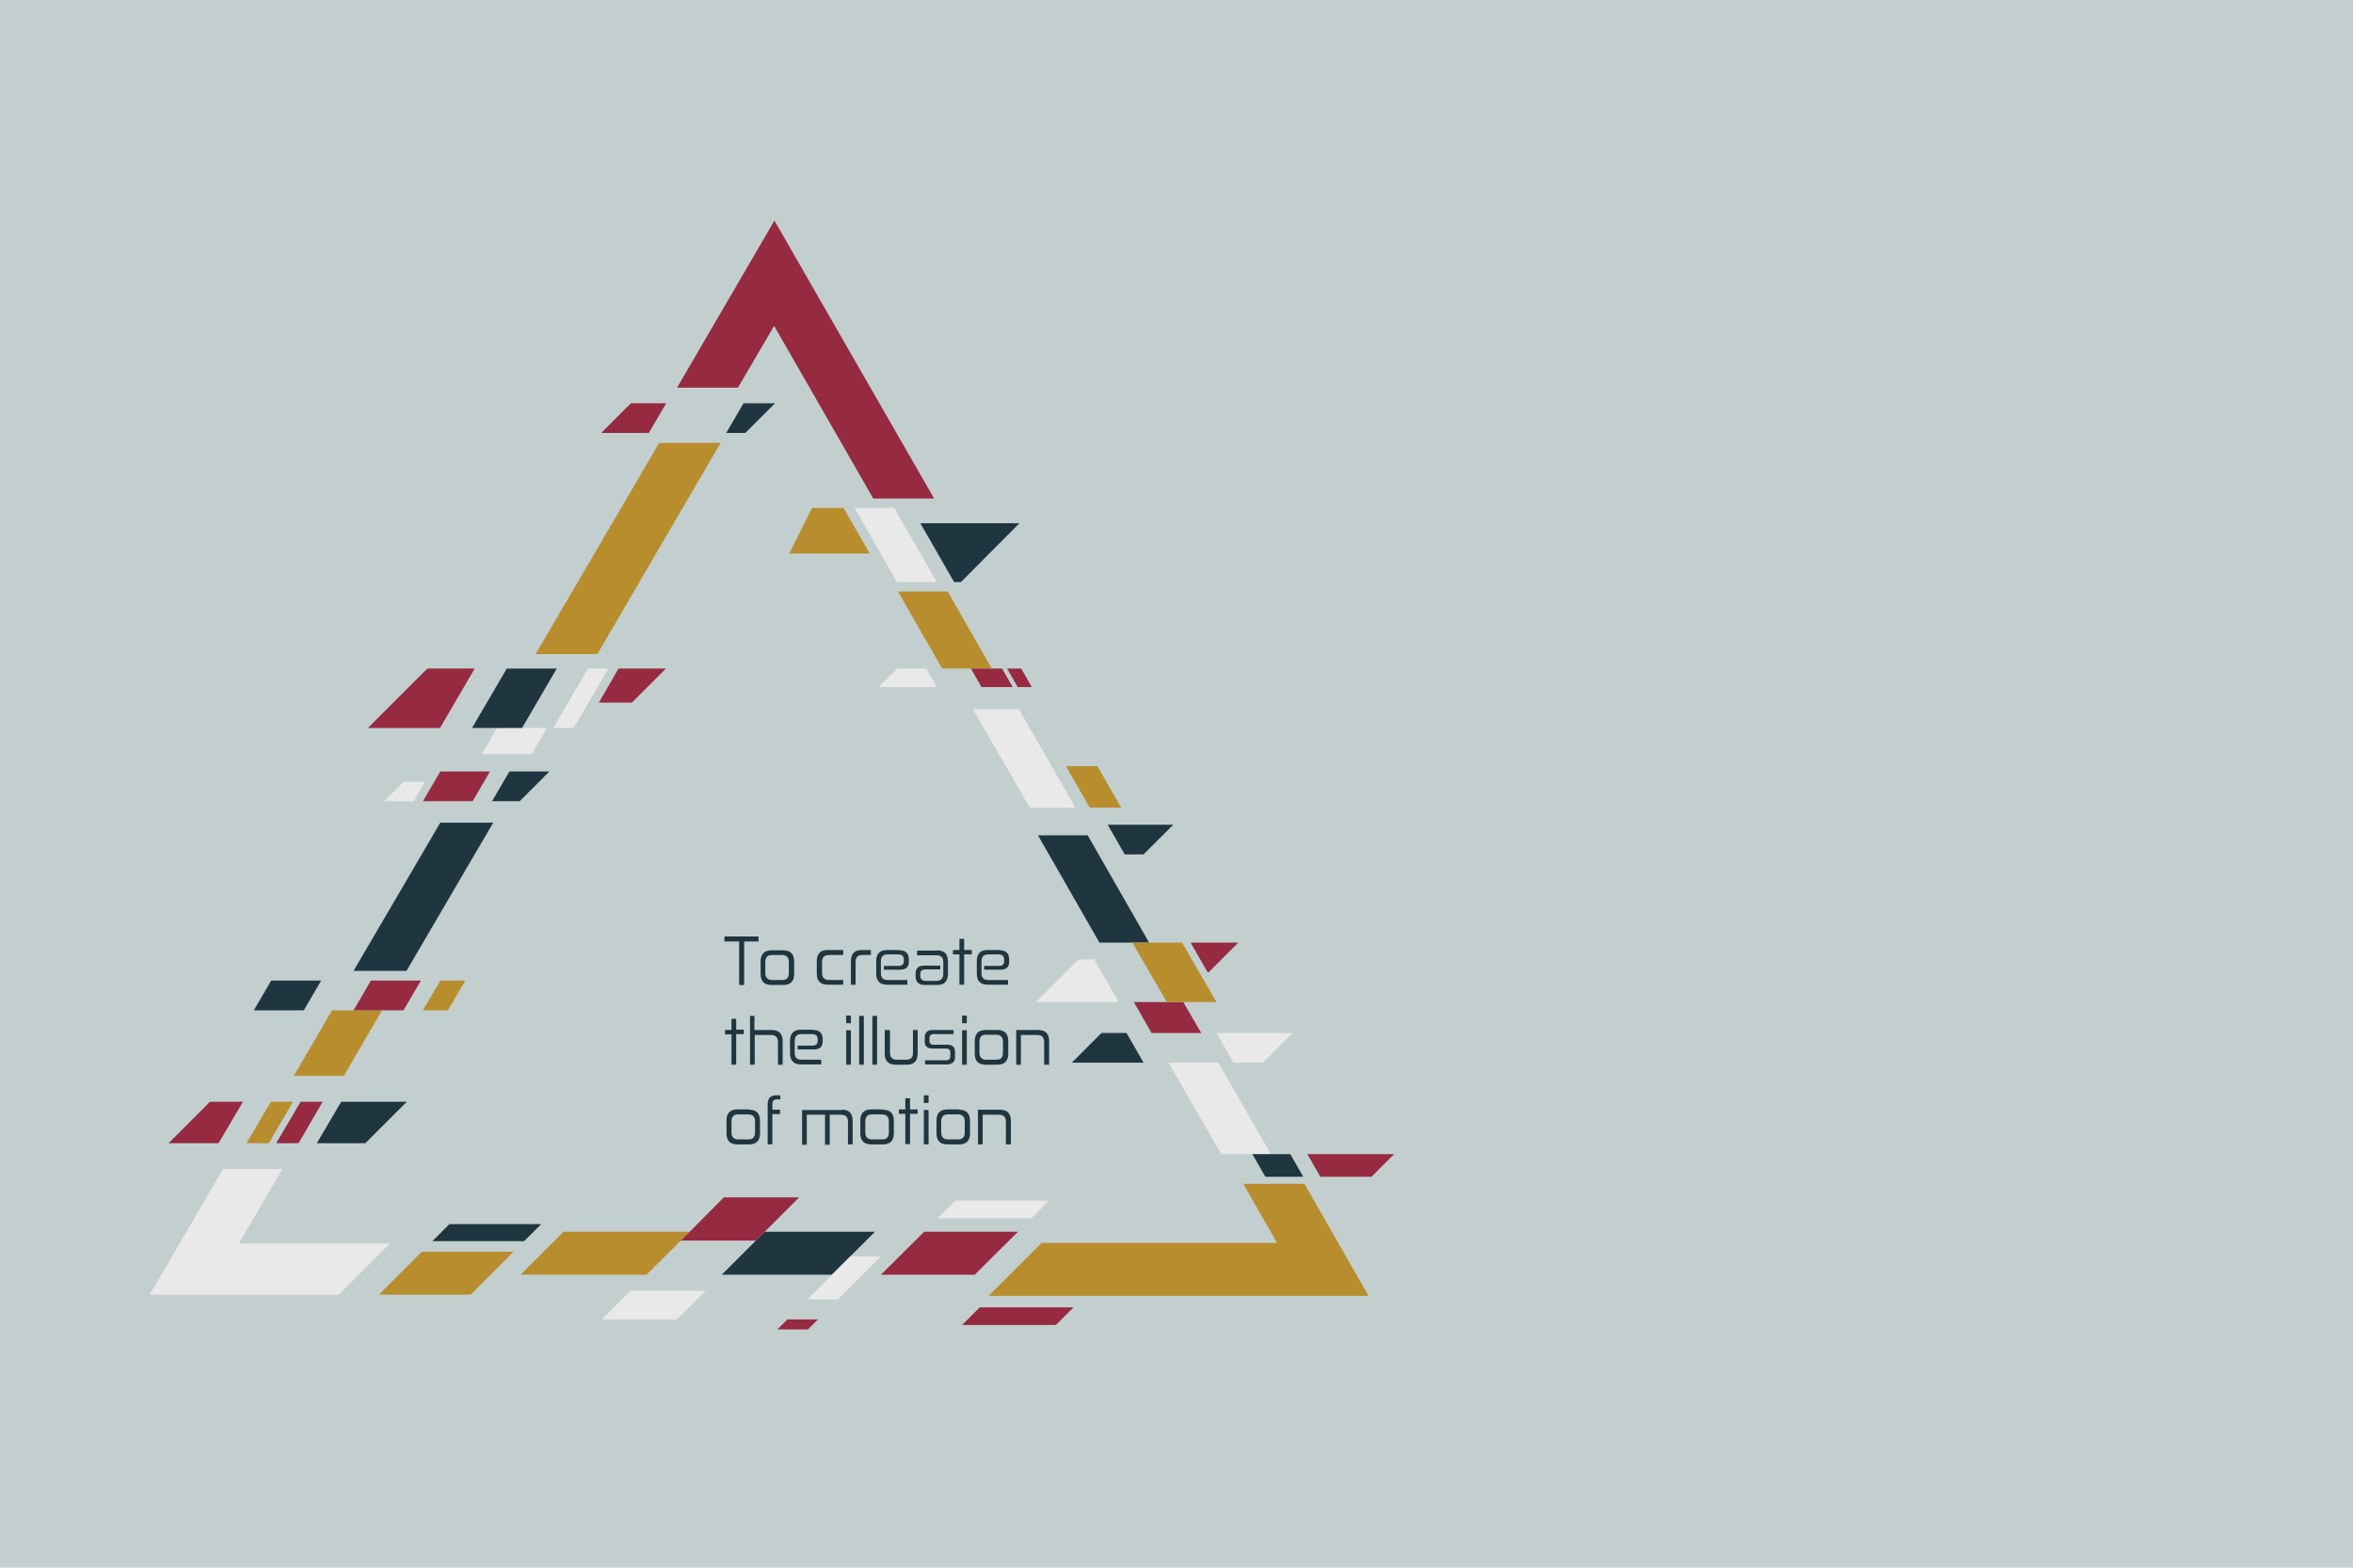
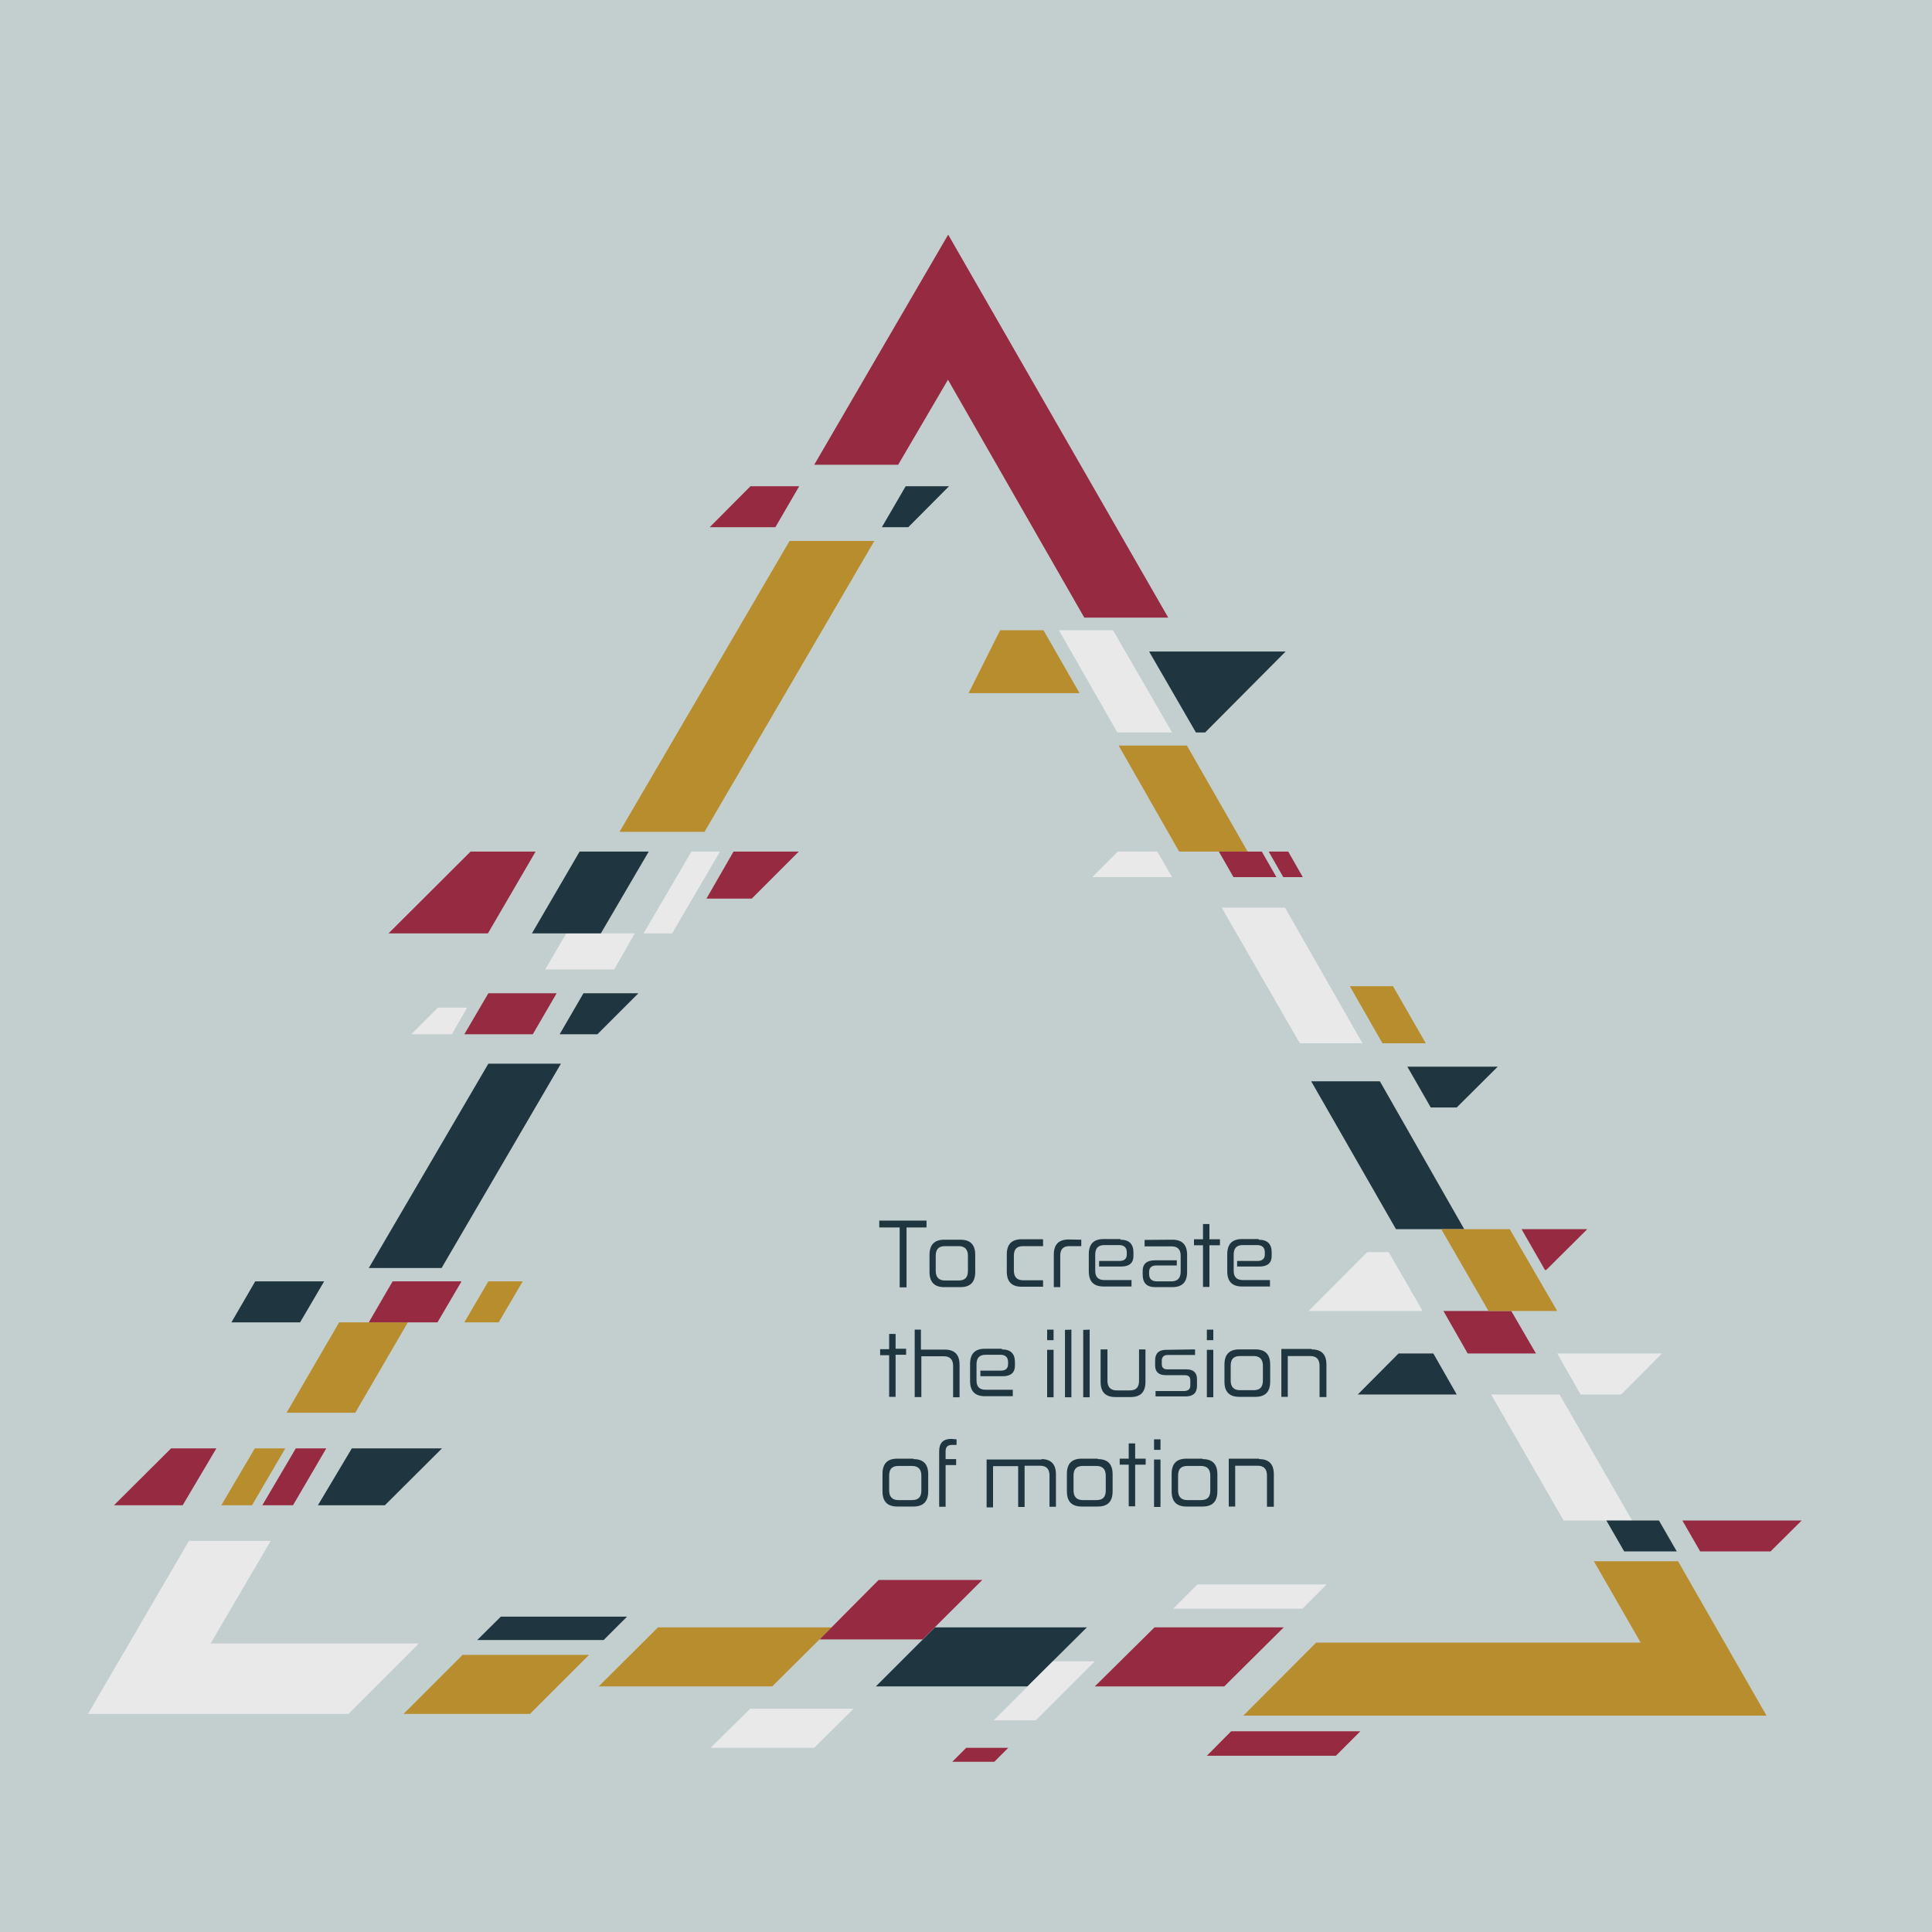
- <svg xmlns="http://www.w3.org/2000/svg" version="1.1" id="Layer_1" x="0px" y="0px" viewBox="0 0 800 533" style="enable-background:new 0 0 800 533;" xml:space="preserve">
+ <svg xmlns="http://www.w3.org/2000/svg" version="1.1" id="Layer_1" x="0px" y="0px" viewBox="0 0 900 900" style="enable-background:new 0 0 900 900;" xml:space="preserve">
  <style type="text/css">
	.st0{fill:#C3CFCF;}
	.st1{fill:#962A41;}
	.st2{fill:#E9E9EA;}
	.st3{fill:#1F3640;}
	.st4{fill:#B88D2D;}
	.st5{enable-background:new    ;}
</style>
  <g id="Layer_1_1_">
    <g>
-       <rect class="st0" width="800" height="533" />
+       <rect x="-20.4" y="-14" class="st0" width="935.9" height="945.7" />
    </g>
  </g>
  <g id="Layer_2">
-     <polygon class="st1" points="333.1,444.5 327.1,450.5 359,450.5 365,444.5  " />
-     <polygon class="st0" points="272.2,444.1 268.7,447.5 279.2,447.5 282.6,444.1  " />
-     <polygon class="st1" points="267.7,448.6 264.3,452 274.7,452 278.1,448.6  " />
-     <polygon class="st1" points="226.4,227.3 210.3,227.3 203.6,238.9 214.8,238.9  " />
-     <polygon class="st1" points="145.3,227.3 125.1,247.5 149.6,247.5 161.4,227.3  " />
-     <polygon class="st2" points="352.2,340.7 380.4,340.7 372,326.2 366.7,326.2  " />
-     <polygon class="st1" points="410.9,330.6 421,320.5 404.8,320.5 410.6,330.6  " />
-     <polygon class="st1" points="474,392.4 444.5,392.4 448.9,400.1 466.3,400.1  " />
-     <polygon class="st0" points="368.4,233.6 374.8,227.3 349.3,227.3 353,233.6  " />
-     <polygon class="st2" points="298.8,233.6 318.5,233.6 314.9,227.3 305.1,227.3  " />
+     <polygon class="st1" points="573.5,806.5 562.2,817.9 622.3,817.9 633.7,806.5  " />
+     <polygon class="st0" points="458.5,805.7 451.9,812.2 471.7,812.2 478.2,805.7  " />
+     <polygon class="st1" points="450.1,814.2 443.6,820.7 463.2,820.7 469.7,814.2  " />
+     <polygon class="st1" points="372.1,396.7 341.7,396.7 329.1,418.6 350.2,418.6  " />
+     <polygon class="st1" points="219.2,396.7 181,434.8 227.3,434.8 249.5,396.7  " />
+     <polygon class="st2" points="609.6,610.7 662.7,610.7 646.9,583.3 636.9,583.3  " />
+     <polygon class="st1" points="720.3,591.6 739.4,572.6 708.8,572.6 719.7,591.6  " />
+     <polygon class="st1" points="839.3,708.3 783.7,708.3 792,722.7 824.8,722.7  " />
+     <polygon class="st0" points="640.1,408.6 652.1,396.7 604.1,396.7 611,408.6  " />
+     <polygon class="st2" points="508.8,408.6 546,408.6 539.1,396.7 520.7,396.7  " />
    <g>
-       <polygon class="st3" points="388.8,290.5 398.9,280.4 376.6,280.4 382.4,290.5   " />
+       <polygon class="st3" points="678.6,515.9 697.7,496.9 655.6,496.9 666.5,515.9   " />
    </g>
-     <polygon class="st1" points="214.5,137.1 204.4,147.2 220.6,147.2 226.5,137.1  " />
+     <polygon class="st1" points="349.6,226.5 330.6,245.6 361.2,245.6 372.3,226.5  " />
    <g>
-       <polygon class="st3" points="263.5,137.1 252.8,137.1 246.9,147.2 253.4,147.2   " />
+       <polygon class="st3" points="442.1,226.5 421.9,226.5 410.8,245.6 423.1,245.6   " />
    </g>
-     <polygon class="st2" points="137.3,265.8 130.7,272.4 140.7,272.4 144.5,265.8  " />
+     <polygon class="st2" points="204,469.4 191.6,481.8 210.5,481.8 217.6,469.4  " />
    <g>
-       <polygon class="st3" points="186.8,262.3 173.2,262.3 167.3,272.4 176.7,272.4   " />
+       <polygon class="st3" points="297.4,462.7 271.8,462.7 260.7,481.8 278.3,481.8   " />
    </g>
    <g>
-       <polygon class="st3" points="364.4,361.3 388.8,361.3 383,351.2 374.5,351.2   " />
+       <polygon class="st3" points="632.5,649.6 678.6,649.6 667.7,630.5 651.5,630.5   " />
    </g>
-     <polygon class="st2" points="429.4,361.3 439.5,351.2 413.6,351.2 419.4,361.3  " />
-     <polygon class="st4" points="268.3,188.2 295.7,188.2 286.8,172.7 276.1,172.7  " />
+     <polygon class="st2" points="755.2,649.6 774.2,630.5 725.4,630.5 736.3,649.6  " />
+     <polygon class="st4" points="451.2,322.9 502.9,322.9 486.1,293.6 465.9,293.6  " />
    <g>
-       <polygon class="st3" points="326.7,197.9 346.6,177.9 312.9,177.9 324.4,197.9   " />
+       <polygon class="st3" points="561.4,341.2 598.9,303.5 535.3,303.5 557.1,341.2   " />
    </g>
    <g>
-       <polygon class="st3" points="138.3,374.6 116,374.6 107.7,388.7 124.2,388.7   " />
+       <polygon class="st3" points="205.9,674.7 163.9,674.7 148.1,701.2 179.3,701.2   " />
    </g>
-     <polygon class="st1" points="71.4,374.6 57.3,388.7 74.3,388.7 82.6,374.6  " />
-     <polygon class="st2" points="81.2,422.8 96,397.5 75.8,397.5 50.9,440.2 115.2,440.2 132.6,422.8  " />
+     <polygon class="st1" points="79.7,674.7 53.1,701.2 85.1,701.2 100.8,674.7  " />
+     <polygon class="st2" points="98.1,765.6 126.1,717.8 88,717.8 41,798.4 162.3,798.4 195.1,765.6  " />
    <g>
-       <polygon class="st3" points="260,418.8 245.4,433.4 282.8,433.4 297.5,418.8   " />
+       <polygon class="st3" points="435.5,758.1 408,785.6 478.6,785.6 506.3,758.1   " />
    </g>
-     <polygon class="st1" points="314.2,418.8 299.5,433.4 331.4,433.4 346.1,418.8  " />
-     <polygon class="st2" points="324.8,408.2 318.8,414.2 350.7,414.2 356.7,408.2  " />
+     <polygon class="st1" points="537.8,758.1 510,785.6 570.3,785.6 598,758.1  " />
+     <polygon class="st2" points="557.8,738.1 546.5,749.4 606.7,749.4 618,738.1  " />
    <g>
-       <polygon class="st3" points="167.7,279.7 149.7,279.7 120.2,330.1 138.2,330.1   " />
+       <polygon class="st3" points="261.3,495.5 227.5,495.5 171.8,590.7 205.7,590.7   " />
    </g>
-     <polygon class="st4" points="434.2,422.6 354.1,422.6 336.1,440.6 465.3,440.6 443.5,402.5 422.7,402.5  " />
-     <polygon class="st4" points="245,150.6 224.1,150.6 182.1,222.4 203.1,222.4  " />
-     <polygon class="st4" points="129.9,343.5 112.9,343.5 99.9,365.8 116.9,365.8  " />
-     <polygon class="st4" points="191.6,418.8 177,433.4 219.8,433.4 234.5,418.8  " />
-     <polygon class="st1" points="391.5,351.2 408.4,351.2 402.3,340.7 385.5,340.7  " />
-     <polygon class="st4" points="320.3,227.3 337.2,227.3 322.2,201.1 305.3,201.1  " />
+     <polygon class="st4" points="764.3,765.2 613.1,765.2 579.2,799.2 822.9,799.2 781.7,727.3 742.5,727.3  " />
+     <polygon class="st4" points="407.3,252 367.8,252 288.6,387.5 328.2,387.5  " />
+     <polygon class="st4" points="190,616 158,616 133.5,658.1 165.5,658.1  " />
+     <polygon class="st4" points="306.5,758.1 278.9,785.6 359.7,785.6 387.4,758.1  " />
+     <polygon class="st1" points="683.7,630.5 715.5,630.5 704,610.7 672.4,610.7  " />
+     <polygon class="st4" points="549.3,396.7 581.2,396.7 552.9,347.3 521.1,347.3  " />
    <g>
-       <polygon class="st3" points="373.8,320.5 390.7,320.5 369.8,284 352.9,284   " />
+       <polygon class="st3" points="650.3,572.6 682.1,572.6 642.8,503.7 610.8,503.7   " />
    </g>
-     <polygon class="st1" points="263.2,110.8 296.9,169.5 317.6,169.5 263.3,75 230.2,131.8 250.9,131.8  " />
-     <polygon class="st2" points="350.1,274.6 365.6,274.6 346.4,241.1 330.8,241.1  " />
-     <polygon class="st2" points="415.2,392.4 432.1,392.4 414.2,361.3 397.3,361.3  " />
-     <polygon class="st2" points="185.9,247.5 169,247.5 163.8,256.4 180.8,256.4  " />
+     <polygon class="st1" points="441.6,176.9 505.1,287.7 544.2,287.7 441.7,109.3 379.3,216.5 418.4,216.5  " />
+     <polygon class="st2" points="605.5,486 634.7,486 598.6,422.8 569.1,422.8  " />
+     <polygon class="st2" points="728.4,708.3 760.3,708.3 726.5,649.6 694.6,649.6  " />
+     <polygon class="st2" points="295.7,434.8 263.8,434.8 254,451.6 286.1,451.6  " />
    <g>
-       <polygon class="st3" points="189.3,227.3 172.3,227.3 160.5,247.5 177.5,247.5   " />
+       <polygon class="st3" points="302.2,396.7 270,396.7 247.8,434.8 279.9,434.8   " />
    </g>
-     <polygon class="st2" points="206.9,227.3 199.9,227.3 188.1,247.5 195.1,247.5  " />
-     <polygon class="st4" points="396.7,340.7 413.6,340.7 401.9,320.5 385,320.5  " />
+     <polygon class="st2" points="335.4,396.7 322.1,396.7 299.8,434.8 313.1,434.8  " />
+     <polygon class="st4" points="693.4,610.7 725.4,610.7 703.3,572.6 671.4,572.6  " />
    <g>
-       <polygon class="st3" points="425.8,392.4 430.2,400.1 443.1,400.1 438.7,392.4   " />
+       <polygon class="st3" points="748.3,708.3 756.6,722.7 781.1,722.7 772.8,708.3   " />
    </g>
-     <polygon class="st1" points="333.7,233.6 344.3,233.6 340.7,227.3 330.1,227.3  " />
-     <polygon class="st1" points="346,233.6 350.8,233.6 347.2,227.3 342.4,227.3  " />
-     <polygon class="st4" points="370.5,274.6 381.2,274.6 373.1,260.5 362.4,260.5  " />
-     <polygon class="st1" points="166.6,262.3 149.7,262.3 143.8,272.4 160.7,272.4  " />
-     <polygon class="st1" points="143.1,333.4 126.1,333.4 120.2,343.5 137.2,343.5  " />
-     <polygon class="st4" points="158.2,333.4 149.7,333.4 143.8,343.5 152.3,343.5  " />
+     <polygon class="st1" points="574.6,408.6 594.6,408.6 587.8,396.7 567.8,396.7  " />
+     <polygon class="st1" points="597.8,408.6 606.9,408.6 600.1,396.7 591,396.7  " />
+     <polygon class="st4" points="644,486 664.2,486 648.9,459.4 628.8,459.4  " />
+     <polygon class="st1" points="259.3,462.7 227.5,462.7 216.3,481.8 248.2,481.8  " />
+     <polygon class="st1" points="215,596.9 182.9,596.9 171.8,616 203.8,616  " />
+     <polygon class="st4" points="243.5,596.9 227.5,596.9 216.3,616 232.3,616  " />
    <g>
-       <polygon class="st3" points="109.2,333.4 92.2,333.4 86.3,343.5 103.3,343.5   " />
+       <polygon class="st3" points="151,596.9 118.9,596.9 107.8,616 139.8,616   " />
    </g>
-     <polygon class="st2" points="305,197.9 318.5,197.9 304,172.7 290.6,172.7  " />
-     <polygon class="st4" points="99.6,374.6 92.1,374.6 83.8,388.7 91.4,388.7  " />
-     <polygon class="st1" points="109.7,374.6 102.2,374.6 93.9,388.7 101.5,388.7  " />
-     <polygon class="st4" points="143.4,425.6 128.8,440.2 160,440.2 174.6,425.6  " />
+     <polygon class="st2" points="520.5,341.2 546,341.2 518.5,293.6 493.3,293.6  " />
+     <polygon class="st4" points="132.9,674.7 118.7,674.7 103.1,701.2 117.4,701.2  " />
+     <polygon class="st1" points="152,674.7 137.8,674.7 122.2,701.2 136.5,701.2  " />
+     <polygon class="st4" points="215.5,770.9 188,798.4 246.9,798.4 274.4,770.9  " />
    <g>
-       <polygon class="st3" points="152.8,416.2 147,422 178.2,422 184,416.2   " />
+       <polygon class="st3" points="233.3,753.1 222.3,764 281.2,764 292.1,753.1   " />
    </g>
-     <polygon class="st1" points="246.1,407.1 231.5,421.8 257,421.8 271.7,407.1  " />
-     <polygon class="st2" points="214.4,438.9 204.6,448.6 230.2,448.6 239.9,438.9  " />
-     <polygon class="st2" points="289.1,427.2 274.5,441.8 284.9,441.8 299.5,427.2  " />
+     <polygon class="st1" points="409.3,736 381.8,763.7 429.8,763.7 457.6,736  " />
+     <polygon class="st2" points="349.5,796 331,814.2 379.3,814.2 397.6,796  " />
+     <polygon class="st2" points="490.5,773.9 462.9,801.4 482.5,801.4 510,773.9  " />
  </g>
  <g id="Layer_3">
    <g class="st5">
-       <path class="st3" d="M257.9,318.4v1.7H253v14.8h-1.7v-14.8h-5v-1.7H257.9z" />
-       <path class="st3" d="M266.3,323.1c2.5,0,3.7,1.3,3.7,3.8v4.2c0,2.5-1.2,3.8-3.7,3.8h-4c-2.5,0-3.7-1.3-3.7-3.8v-4.2    c0-2.5,1.2-3.8,3.7-3.8H266.3z M260.2,330.8c0,1.6,0.8,2.4,2.3,2.4h3.4c1.6,0,2.3-0.8,2.3-2.4v-3.7c0-1.6-0.8-2.4-2.3-2.4h-3.4    c-1.6,0-2.3,0.8-2.3,2.4V330.8z" />
-       <path class="st3" d="M286.7,323.1v1.6h-4.9c-1.6,0-2.3,0.8-2.3,2.4v3.7c0,1.6,0.8,2.4,2.3,2.4h4.9v1.6h-5.3    c-2.5,0-3.7-1.3-3.7-3.8v-4.2c0-2.5,1.2-3.8,3.7-3.8H286.7z" />
-       <path class="st3" d="M296.1,323.1v1.6h-2.9c-1.6,0-2.3,0.8-2.3,2.4v7.7h-1.6v-8c0-2.5,1.2-3.8,3.7-3.8H296.1z" />
-       <path class="st3" d="M305.8,323.1c2.1,0,3.2,1,3.2,3.1v0.9c0,1.7-1,2.6-3,2.6h-5.5v-1.3h5c1.2,0,1.8-0.5,1.8-1.6v-0.5    c0-1.2-0.6-1.8-1.9-1.8h-3.6c-1.6,0-2.3,0.8-2.3,2.4v4c0,1.6,0.8,2.3,2.3,2.3h6.7v1.6h-6.9c-2.5,0-3.7-1.3-3.7-3.8v-4.2    c0-2.5,1.2-3.8,3.7-3.8H305.8z" />
-       <path class="st3" d="M318.6,323.1c2.5,0,3.7,1.3,3.7,3.8v4.2c0,2.5-1.2,3.8-3.7,3.8h-4.2c-2.1,0-3.1-1-3.1-3.1v-0.9    c0-1.7,1-2.6,3-2.6h5.4v1.3h-5c-1.2,0-1.8,0.5-1.8,1.6v0.5c0,1.2,0.6,1.8,1.9,1.8h3.6c1.5,0,2.3-0.8,2.3-2.4v-4    c0-1.5-0.7-2.3-2.2-2.3h-6.7v-1.6H318.6z" />
-       <path class="st3" d="M327.8,319.2v3.8h2.6v1.5h-2.6v10.3h-1.6v-10.3h-2.2v-1.5h2.2v-3.8H327.8z" />
-       <path class="st3" d="M339.9,323.1c2.1,0,3.2,1,3.2,3.1v0.9c0,1.7-1,2.6-3,2.6h-5.5v-1.3h5c1.2,0,1.8-0.5,1.8-1.6v-0.5    c0-1.2-0.6-1.8-1.9-1.8H336c-1.6,0-2.3,0.8-2.3,2.4v4c0,1.6,0.8,2.3,2.3,2.3h6.7v1.6h-6.9c-2.5,0-3.7-1.3-3.7-3.8v-4.2    c0-2.5,1.2-3.8,3.7-3.8H339.9z" />
+       <path class="st3" d="M431.6,568.6v3.2h-9.3v27.9h-3.2v-27.9h-9.5v-3.2H431.6z" />
+       <path class="st3" d="M447.4,577.5c4.7,0,6.9,2.4,6.9,7.1v7.9c0,4.7-2.2,7.1-6.9,7.1h-7.5c-4.7,0-6.9-2.4-6.9-7.1v-7.9    c0-4.7,2.2-7.1,6.9-7.1H447.4z M435.9,592c0,3,1.5,4.5,4.3,4.5h6.4c3,0,4.3-1.5,4.3-4.5V585c0-3-1.5-4.5-4.3-4.5h-6.4    c-3,0-4.3,1.5-4.3,4.5V592z" />
+       <path class="st3" d="M485.9,577.5v3h-9.3c-3,0-4.3,1.5-4.3,4.5v6.9c0,3,1.5,4.5,4.3,4.5h9.3v3h-10c-4.7,0-6.9-2.4-6.9-7.1v-7.9    c0-4.7,2.2-7.1,6.9-7.1h10V577.5z" />
+       <path class="st3" d="M503.7,577.5v3h-5.5c-3,0-4.3,1.5-4.3,4.5v14.6h-3v-15.1c0-4.7,2.2-7.1,6.9-7.1L503.7,577.5L503.7,577.5    L503.7,577.5z" />
+       <path class="st3" d="M521.9,577.5c4,0,6.1,1.9,6.1,5.9v1.7c0,3.2-1.9,4.9-5.7,4.9H512v-2.6h9.5c2.2,0,3.4-1,3.4-3v-1    c0-2.2-1.2-3.4-3.6-3.4h-6.8c-3,0-4.3,1.5-4.3,4.5v7.5c0,3,1.5,4.3,4.3,4.3h12.6v3h-13c-4.7,0-6.9-2.4-6.9-7.1v-7.9    c0-4.7,2.2-7.1,6.9-7.1h7.9L521.9,577.5L521.9,577.5z" />
+       <path class="st3" d="M546.1,577.5c4.7,0,6.9,2.4,6.9,7.1v7.9c0,4.7-2.2,7.1-6.9,7.1h-7.9c-4,0-5.9-1.9-5.9-5.9v-1.7    c0-3.2,1.9-4.9,5.7-4.9h10.2v2.4h-9.5c-2.2,0-3.4,1-3.4,3v1c0,2.2,1.2,3.4,3.6,3.4h6.8c2.8,0,4.3-1.5,4.3-4.5v-7.5    c0-2.8-1.4-4.3-4.2-4.3h-12.6v-3L546.1,577.5L546.1,577.5L546.1,577.5z" />
+       <path class="st3" d="M563.4,570.2v7.1h4.9v2.8h-4.9v19.4h-3v-19.4h-4.2v-2.8h4.2v-7.1H563.4z" />
+       <path class="st3" d="M586.3,577.5c4,0,6.1,1.9,6.1,5.9v1.7c0,3.2-1.9,4.9-5.7,4.9h-10.4v-2.6h9.5c2.2,0,3.4-1,3.4-3v-1    c0-2.2-1.2-3.4-3.6-3.4H579c-3,0-4.3,1.5-4.3,4.5v7.5c0,3,1.5,4.3,4.3,4.3h12.6v3h-13c-4.7,0-6.9-2.4-6.9-7.1v-7.9    c0-4.7,2.2-7.1,6.9-7.1h7.7V577.5z" />
    </g>
    <g class="st5">
-       <path class="st3" d="M250.3,346.3v3.8h2.6v1.5h-2.6V362h-1.6v-10.3h-2.2v-1.5h2.2v-3.8H250.3z" />
-       <path class="st3" d="M256.5,345.3v4.9h5.9c2.5,0,3.7,1.3,3.7,3.8v8h-1.6v-7.7c0-1.6-0.8-2.4-2.3-2.4h-5.6V362h-1.6v-16.6H256.5z" />
-       <path class="st3" d="M276.5,350.2c2.1,0,3.2,1,3.2,3.1v0.9c0,1.7-1,2.6-3,2.6h-5.5v-1.3h5c1.2,0,1.8-0.5,1.8-1.6v-0.5    c0-1.2-0.6-1.8-1.9-1.8h-3.6c-1.6,0-2.3,0.8-2.3,2.4v4c0,1.6,0.8,2.3,2.3,2.3h6.7v1.6h-6.9c-2.5,0-3.7-1.3-3.7-3.8v-4.2    c0-2.5,1.2-3.8,3.7-3.8H276.5z" />
-       <path class="st3" d="M289.3,345.3v2.6h-1.6v-2.6H289.3z M289.3,350.3V362h-1.6v-11.7H289.3z" />
-       <path class="st3" d="M293.7,345.3V362h-1.6v-16.6H293.7z" />
-       <path class="st3" d="M298.2,345.3V362h-1.6v-16.6H298.2z" />
-       <path class="st3" d="M302.6,350.2v7.7c0,1.6,0.8,2.4,2.3,2.4h3.2c1.6,0,2.3-0.8,2.3-2.4v-7.7h1.6v8c0,2.5-1.2,3.8-3.7,3.8h-3.8    c-2.5,0-3.7-1.3-3.7-3.8v-8H302.6z" />
-       <path class="st3" d="M324.2,350.2v1.4h-6.7c-1,0-1.5,0.5-1.5,1.4v0.9c0,0.9,0.5,1.3,1.4,1.3h4.7c1.7,0,2.6,0.8,2.6,2.4v1.7    c0,1.7-0.9,2.6-2.8,2.6h-7.4v-1.4h7c1.1,0,1.6-0.5,1.6-1.4v-1.3c0-0.9-0.5-1.3-1.4-1.3H317c-1.7,0-2.6-0.8-2.6-2.4v-1.3    c0-1.7,0.9-2.6,2.7-2.6H324.2z" />
-       <path class="st3" d="M328.7,345.3v2.6h-1.6v-2.6H328.7z M328.7,350.3V362h-1.6v-11.7H328.7z" />
-       <path class="st3" d="M339.1,350.2c2.5,0,3.7,1.3,3.7,3.8v4.2c0,2.5-1.2,3.8-3.7,3.8h-4c-2.5,0-3.7-1.3-3.7-3.8v-4.2    c0-2.5,1.2-3.8,3.7-3.8H339.1z M333,357.9c0,1.6,0.8,2.4,2.3,2.4h3.4c1.6,0,2.3-0.8,2.3-2.4v-3.7c0-1.6-0.8-2.4-2.3-2.4h-3.4    c-1.6,0-2.3,0.8-2.3,2.4V357.9z" />
-       <path class="st3" d="M353,350.2c2.5,0,3.7,1.3,3.7,3.8v8H355v-7.7c0-1.6-0.8-2.4-2.3-2.4h-5.6V362h-1.6v-11.8H353z" />
+       <path class="st3" d="M417.2,621.2v7.1h4.9v2.8h-4.9v19.6h-3v-19.4h-4.2v-2.8h4.2v-7.1h3V621.2z" />
+       <path class="st3" d="M429,619.4v9.3h11.1c4.7,0,6.9,2.4,6.9,7.1v15.1h-3v-14.6c0-3-1.5-4.5-4.3-4.5h-10.5v19h-3.1v-31.4H429    L429,619.4L429,619.4z" />
+       <path class="st3" d="M466.7,628.6c4,0,6.1,1.9,6.1,5.9v1.7c0,3.2-1.9,4.9-5.7,4.9h-10.4v-2.6h9.5c2.2,0,3.4-1,3.4-3v-1    c0-2.2-1.2-3.4-3.6-3.4h-6.8c-3,0-4.3,1.5-4.3,4.5v7.5c0,3,1.5,4.3,4.3,4.3h12.6v3h-13c-4.7,0-6.9-2.4-6.9-7.1v-7.9    c0-4.7,2.2-7.1,6.9-7.1h7.9V628.6z" />
+       <path class="st3" d="M490.8,619.4v4.9h-3v-4.9H490.8z M490.8,628.8v22.1h-3v-22.1H490.8z" />
+       <path class="st3" d="M499.1,619.4v31.5h-3v-31.4L499.1,619.4L499.1,619.4z" />
+       <path class="st3" d="M507.6,619.4v31.5h-3v-31.4L507.6,619.4L507.6,619.4z" />
+       <path class="st3" d="M515.9,628.6v14.6c0,3,1.5,4.5,4.3,4.5h6.1c3,0,4.3-1.5,4.3-4.5v-14.6h3v15.1c0,4.7-2.2,7.1-6.9,7.1h-7.1    c-4.7,0-6.9-2.4-6.9-7.1v-15.1H515.9z" />
+       <path class="st3" d="M556.7,628.6v2.6H544c-1.9,0-2.8,1-2.8,2.6v1.7c0,1.7,1,2.4,2.6,2.4h8.9c3.2,0,4.9,1.5,4.9,4.5v3.2    c0,3.2-1.7,4.9-5.3,4.9h-14V648h13.2c2.1,0,3-1,3-2.6V643c0-1.7-1-2.4-2.6-2.4h-8.9c-3.2,0-4.9-1.5-4.9-4.5v-2.4    c0-3.2,1.7-4.9,5.1-4.9L556.7,628.6L556.7,628.6z" />
+       <path class="st3" d="M565.2,619.4v4.9h-3v-4.9H565.2z M565.2,628.8v22.1h-3v-22.1H565.2z" />
+       <path class="st3" d="M584.8,628.6c4.7,0,6.9,2.4,6.9,7.1v7.9c0,4.7-2.2,7.1-6.9,7.1h-7.5c-4.7,0-6.9-2.4-6.9-7.1v-7.9    c0-4.7,2.2-7.1,6.9-7.1H584.8z M573.3,643.1c0,3,1.5,4.5,4.3,4.5h6.4c3,0,4.3-1.5,4.3-4.5v-6.9c0-3-1.5-4.5-4.3-4.5h-6.4    c-3,0-4.3,1.5-4.3,4.5V643.1z" />
+       <path class="st3" d="M611,628.6c4.7,0,6.9,2.4,6.9,7.1v15.1h-3.2v-14.6c0-3-1.5-4.5-4.3-4.5h-10.5v19h-3v-22.3H611V628.6z" />
    </g>
    <g class="st5">
-       <path class="st3" d="M254.7,377.3c2.5,0,3.7,1.3,3.7,3.8v4.2c0,2.5-1.2,3.8-3.7,3.8h-4c-2.5,0-3.7-1.3-3.7-3.8V381    c0-2.5,1.2-3.8,3.7-3.8H254.7z M248.7,385c0,1.6,0.8,2.4,2.3,2.4h3.4c1.6,0,2.3-0.8,2.3-2.4v-3.7c0-1.6-0.8-2.4-2.3-2.4H251    c-1.6,0-2.3,0.8-2.3,2.4V385z" />
-       <path class="st3" d="M265.3,372.4v1.4h-1.1c-1.1,0-1.6,0.5-1.6,1.6v1.9h2.6v1.5h-2.6v10.3H261v-13.7c0-2,1-3,2.9-3H265.3z" />
-       <path class="st3" d="M286.3,377.3c2.4,0,3.6,1.3,3.6,3.8v8h-1.6v-7.7c0-1.6-0.8-2.4-2.3-2.4h-3.9v10.2h-1.6v-10.2h-6.2v10.2h-1.6    v-11.8H286.3z" />
-       <path class="st3" d="M300.2,377.3c2.5,0,3.7,1.3,3.7,3.8v4.2c0,2.5-1.2,3.8-3.7,3.8h-4c-2.5,0-3.7-1.3-3.7-3.8V381    c0-2.5,1.2-3.8,3.7-3.8H300.2z M294.2,385c0,1.6,0.8,2.4,2.3,2.4h3.4c1.6,0,2.3-0.8,2.3-2.4v-3.7c0-1.6-0.8-2.4-2.3-2.4h-3.4    c-1.6,0-2.3,0.8-2.3,2.4V385z" />
-       <path class="st3" d="M309.4,373.4v3.8h2.6v1.5h-2.6v10.3h-1.6v-10.3h-2.2v-1.5h2.2v-3.8H309.4z" />
-       <path class="st3" d="M315.7,372.4v2.6h-1.6v-2.6H315.7z M315.7,377.4v11.7h-1.6v-11.7H315.7z" />
-       <path class="st3" d="M326.1,377.3c2.5,0,3.7,1.3,3.7,3.8v4.2c0,2.5-1.2,3.8-3.7,3.8h-4c-2.5,0-3.7-1.3-3.7-3.8V381    c0-2.5,1.2-3.8,3.7-3.8H326.1z M320,385c0,1.6,0.8,2.4,2.3,2.4h3.4c1.6,0,2.3-0.8,2.3-2.4v-3.7c0-1.6-0.8-2.4-2.3-2.4h-3.4    c-1.6,0-2.3,0.8-2.3,2.4V385z" />
-       <path class="st3" d="M340,377.3c2.5,0,3.7,1.3,3.7,3.8v8H342v-7.7c0-1.6-0.8-2.4-2.3-2.4h-5.6v10.1h-1.6v-11.8H340z" />
+       <path class="st3" d="M425.5,679.7c4.7,0,6.9,2.4,6.9,7.1v7.9c0,4.7-2.2,7.1-6.9,7.1H418c-4.7,0-6.9-2.4-6.9-7.1v-8.1    c0-4.7,2.2-7.1,6.9-7.1h7.5V679.7z M414.2,694.3c0,3,1.5,4.5,4.3,4.5h6.4c3,0,4.3-1.5,4.3-4.5v-6.9c0-3-1.5-4.5-4.3-4.5h-6.4    c-3,0-4.3,1.5-4.3,4.5V694.3z" />
+       <path class="st3" d="M445.6,670.5v2.6h-2.1c-2.1,0-3,1-3,3v3.6h4.9v2.8h-4.9v19.4h-3V676c0-3.8,1.9-5.7,5.5-5.7L445.6,670.5    L445.6,670.5z" />
+       <path class="st3" d="M485.1,679.7c4.5,0,6.8,2.4,6.8,7.1v15.1h-3v-14.6c0-3-1.5-4.5-4.3-4.5h-7.3V702h-3v-19h-11.7v19.2h-3v-22.3    h25.7L485.1,679.7L485.1,679.7z" />
+       <path class="st3" d="M511.4,679.7c4.7,0,6.9,2.4,6.9,7.1v7.9c0,4.7-2.2,7.1-6.9,7.1h-7.5c-4.7,0-6.9-2.4-6.9-7.1v-8.1    c0-4.7,2.2-7.1,6.9-7.1h7.5V679.7z M500.1,694.3c0,3,1.5,4.5,4.3,4.5h6.4c3,0,4.3-1.5,4.3-4.5v-6.9c0-3-1.5-4.5-4.3-4.5h-6.4    c-3,0-4.3,1.5-4.3,4.5V694.3z" />
+       <path class="st3" d="M528.8,672.4v7.1h4.9v2.8h-4.9v19.4h-3v-19.4h-4.2v-2.8h4.2v-7.1H528.8z" />
+       <path class="st3" d="M540.6,670.5v4.9h-3v-4.9H540.6z M540.6,679.9V702h-3v-22.1H540.6z" />
+       <path class="st3" d="M560.2,679.7c4.7,0,6.9,2.4,6.9,7.1v7.9c0,4.7-2.2,7.1-6.9,7.1h-7.5c-4.7,0-6.9-2.4-6.9-7.1v-8.1    c0-4.7,2.2-7.1,6.9-7.1h7.5V679.7z M548.8,694.3c0,3,1.5,4.5,4.3,4.5h6.4c3,0,4.3-1.5,4.3-4.5v-6.9c0-3-1.5-4.5-4.3-4.5h-6.4    c-3,0-4.3,1.5-4.3,4.5V694.3z" />
+       <path class="st3" d="M586.5,679.7c4.7,0,6.9,2.4,6.9,7.1v15.1h-3.2v-14.6c0-3-1.5-4.5-4.3-4.5h-10.5v19h-3v-22.3h14.1V679.7z" />
    </g>
  </g>
</svg>
